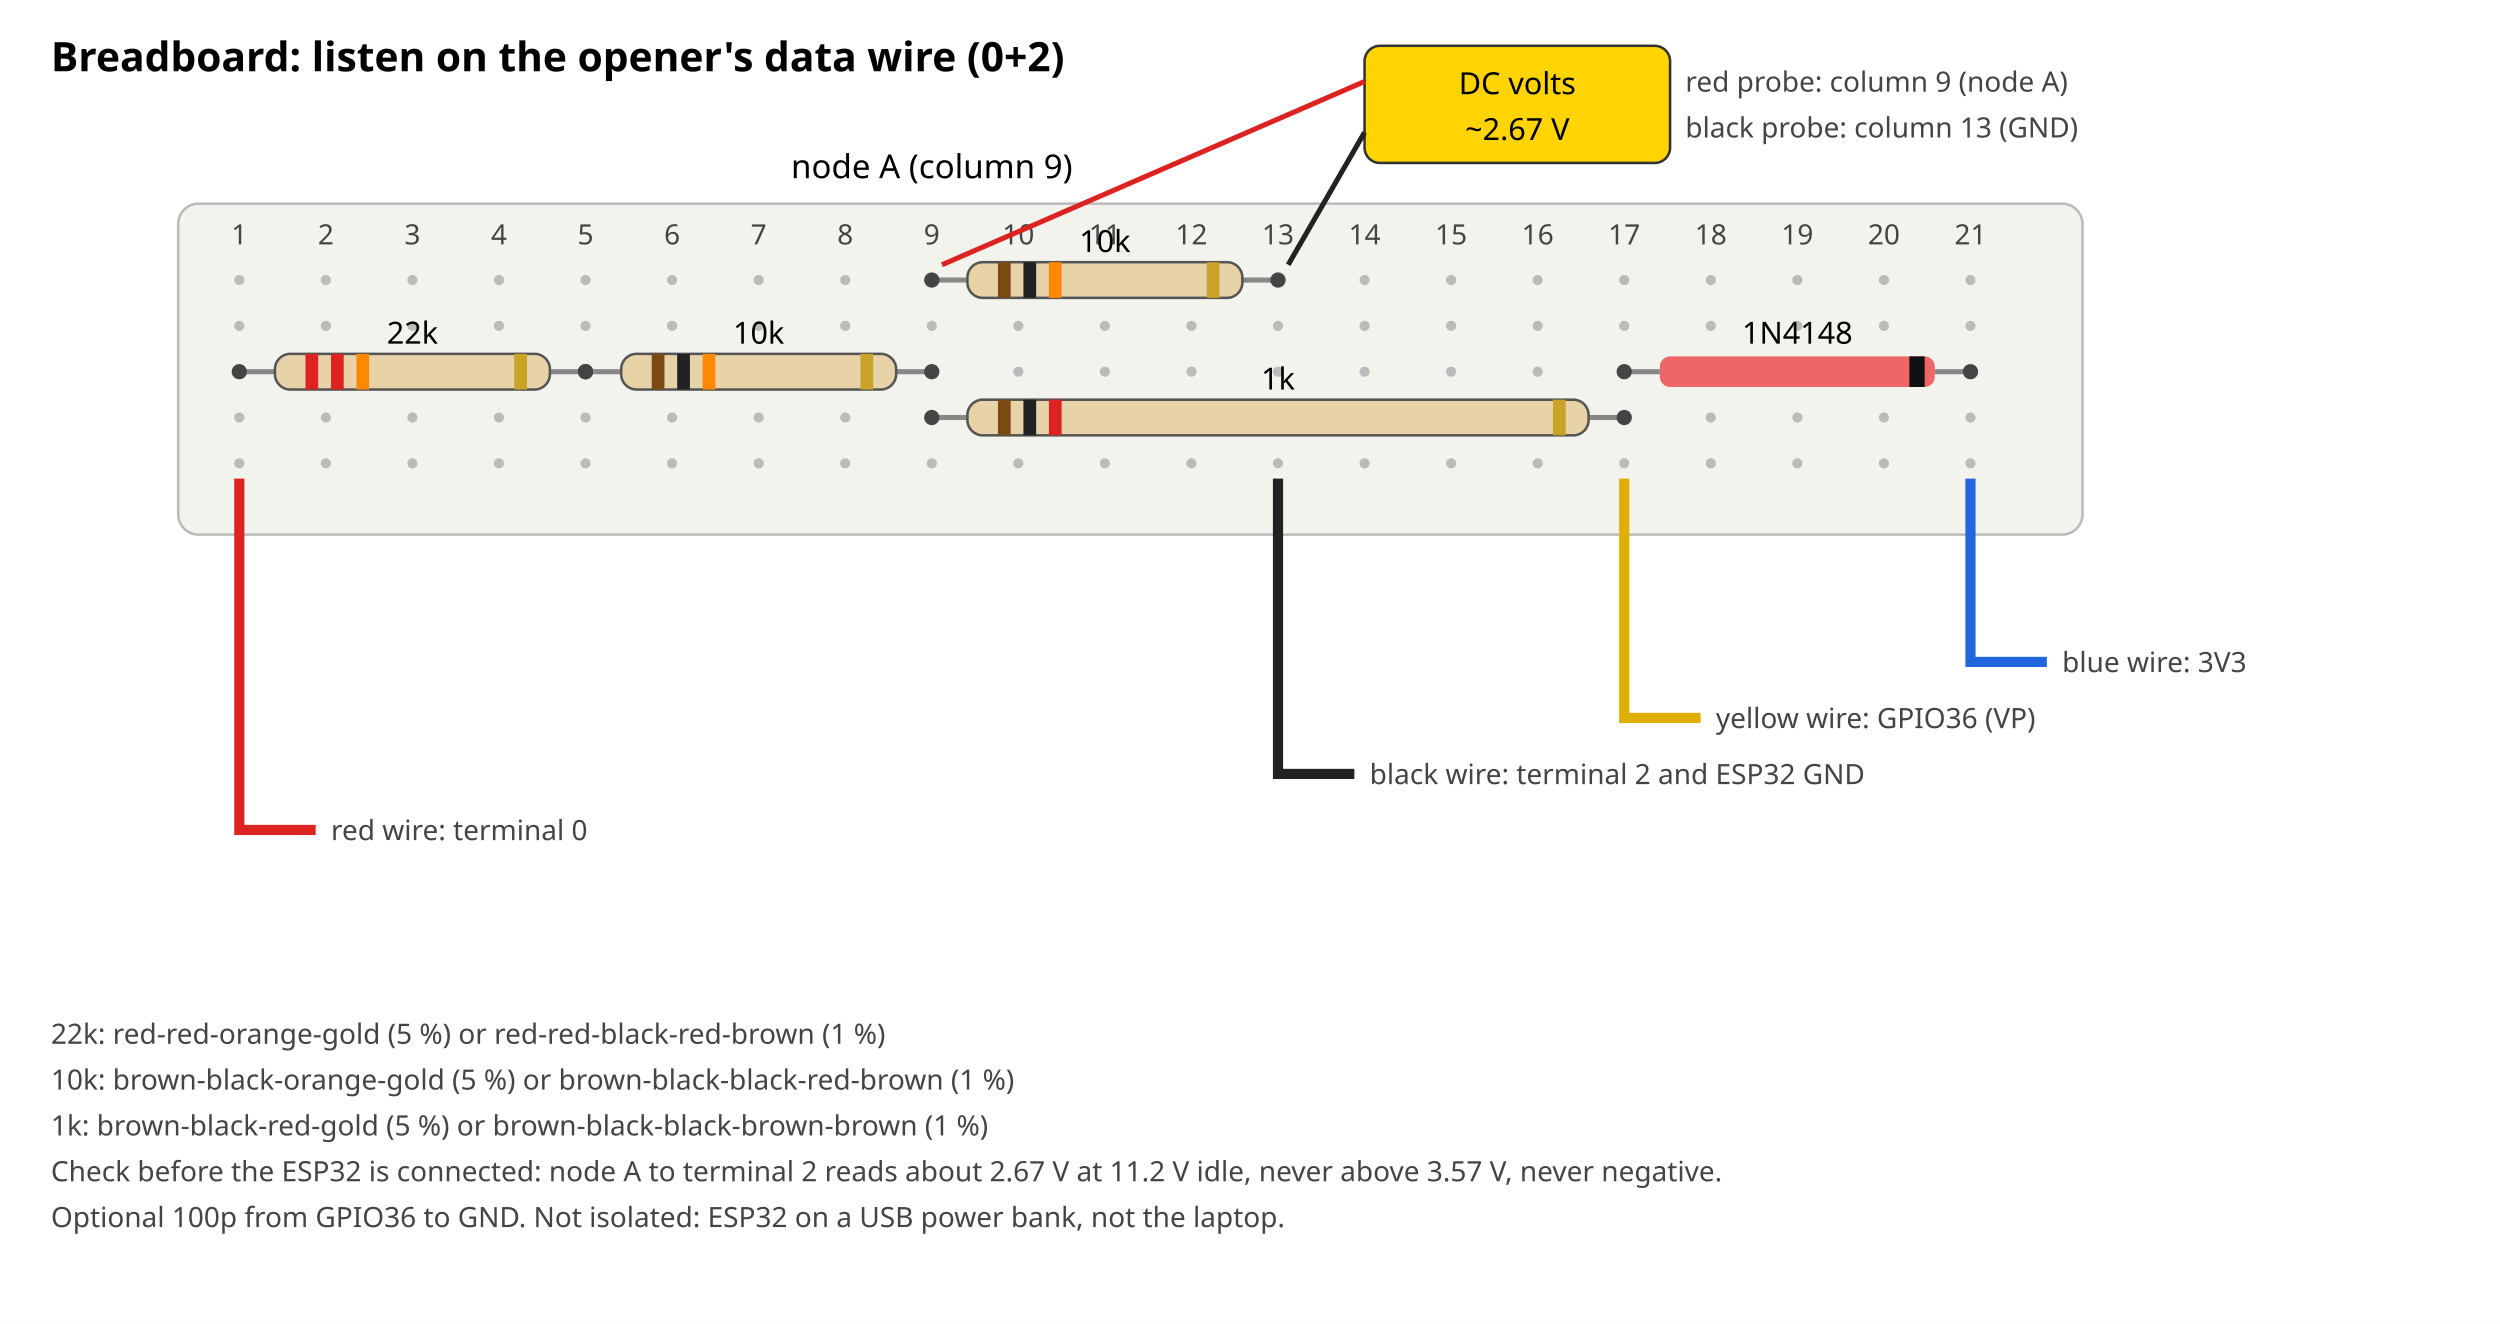
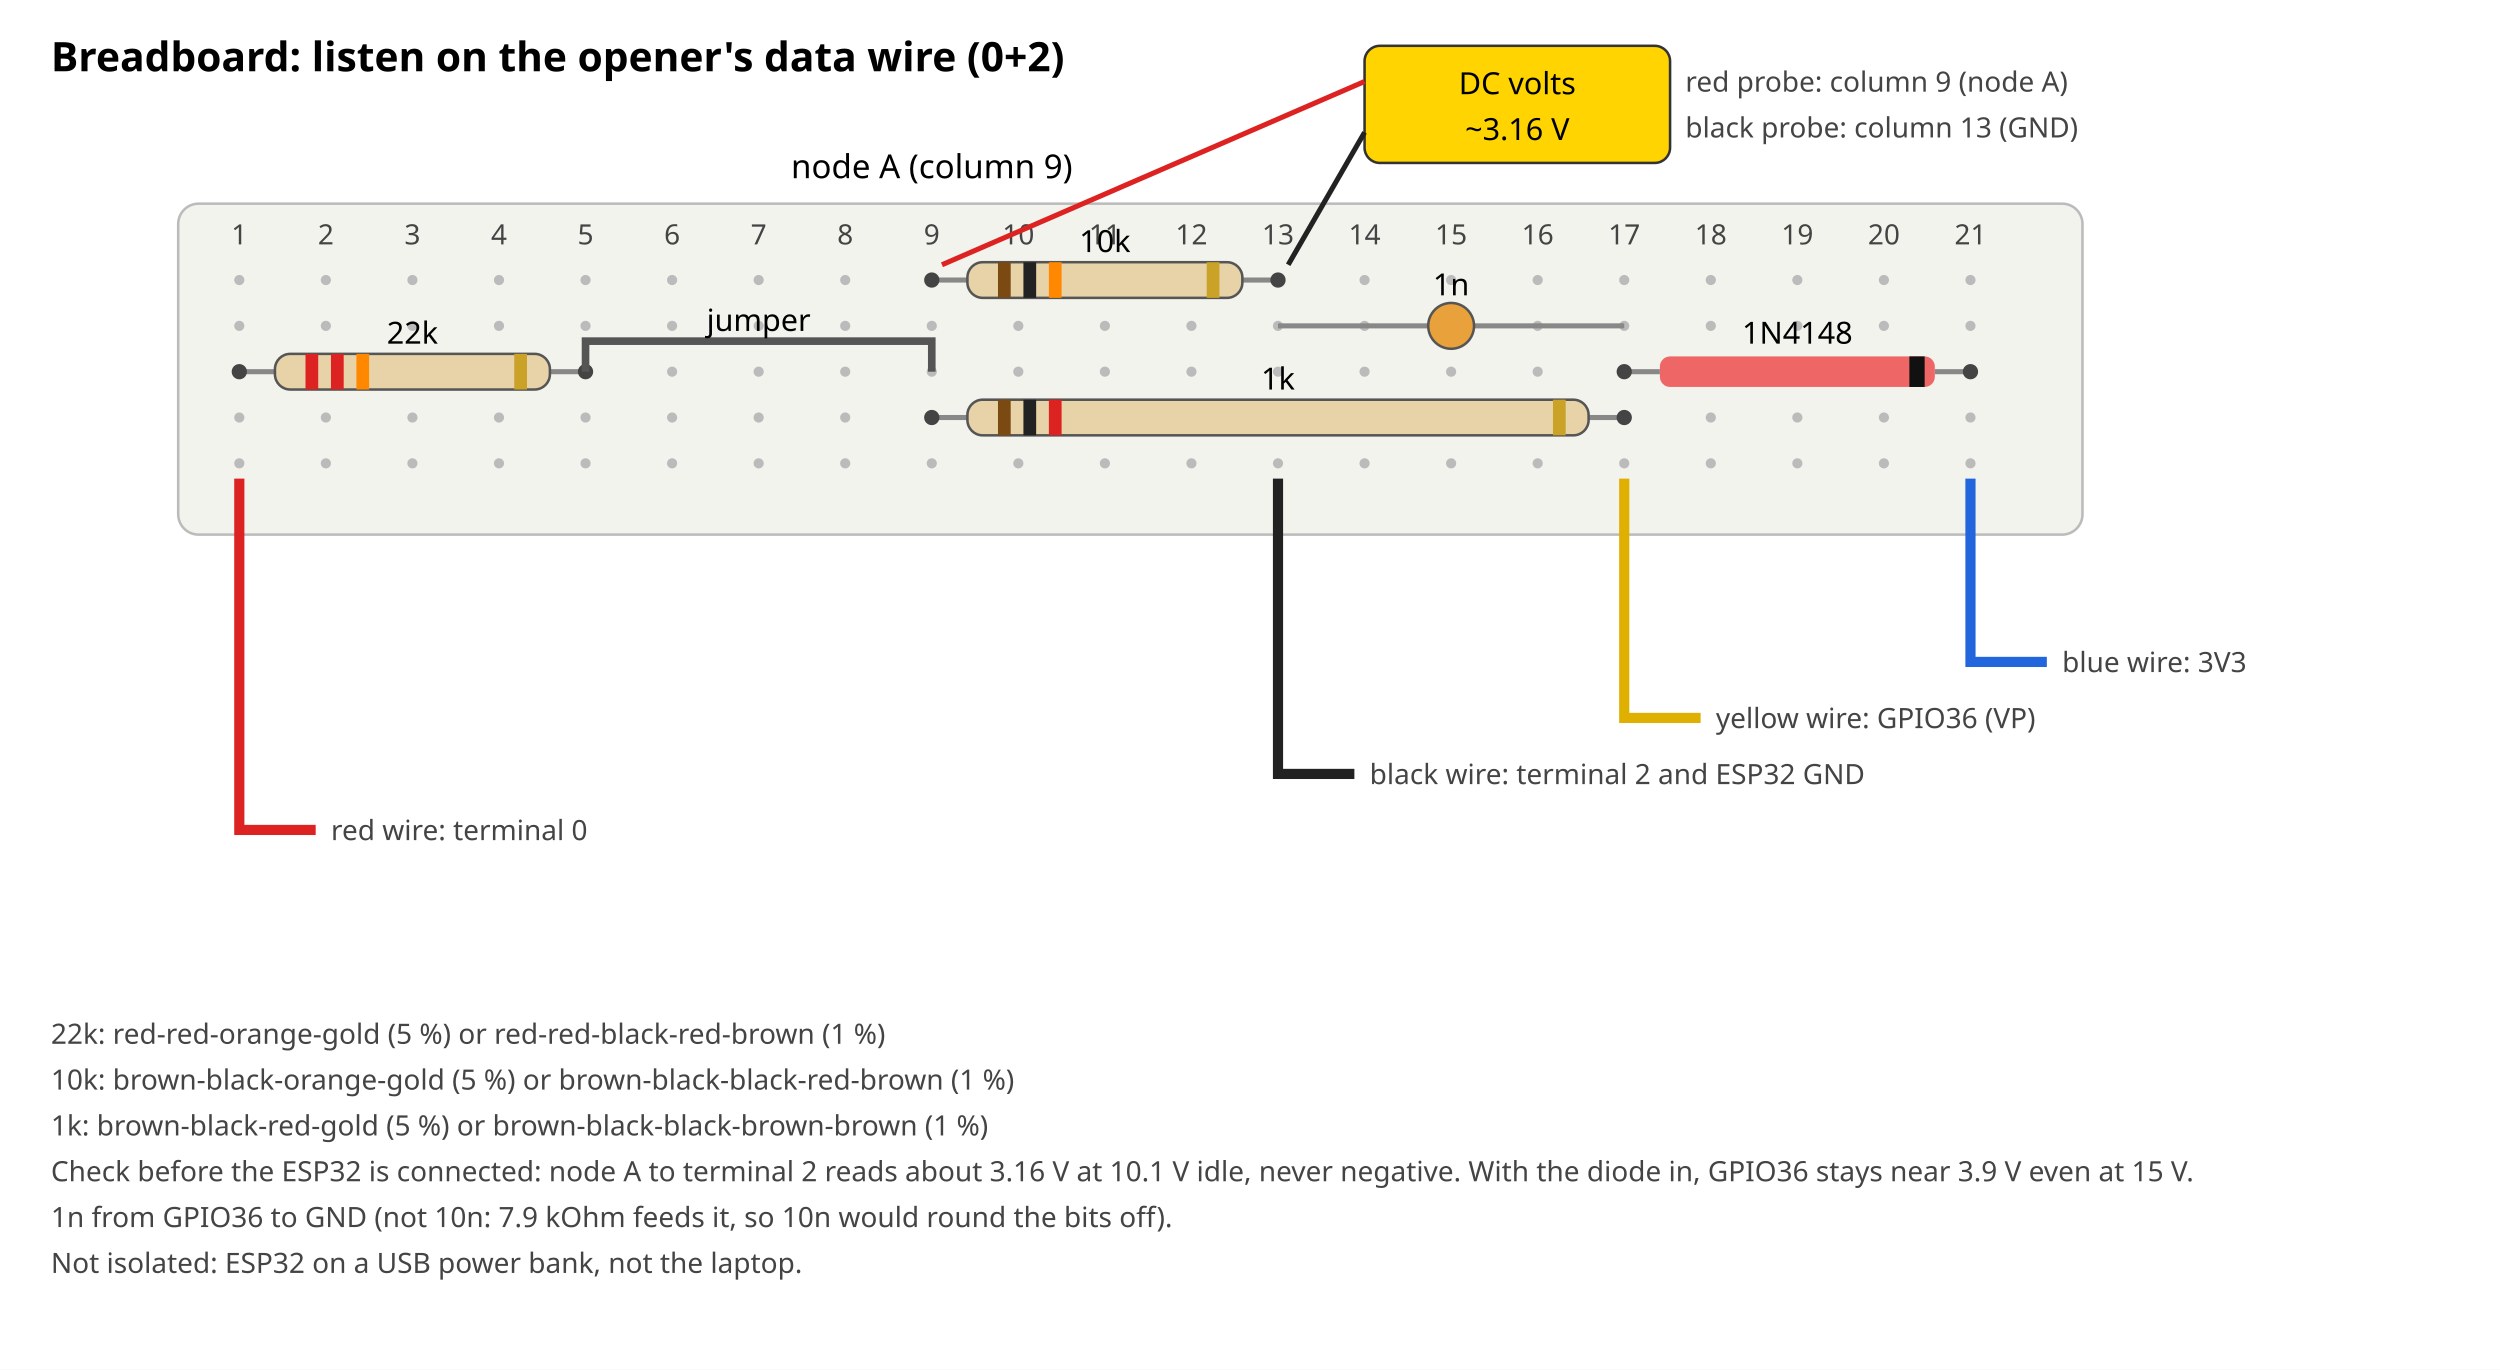
- <svg xmlns="http://www.w3.org/2000/svg" viewBox="0 0 982 520" width="982" height="520" font-family="sans-serif" font-size="13">
+ <svg xmlns="http://www.w3.org/2000/svg" viewBox="0 0 982 538" width="982" height="538" font-family="sans-serif" font-size="13">
  <style>.v{font-size:12px;text-anchor:middle}.l{font-size:13px}.s{font-size:11px;fill:#444}.h{font-size:16px;font-weight:bold}</style>
-   <rect width="982" height="520" fill="#fff" />
+   <rect width="982" height="538" fill="#fff" />
  <text x="20" y="28" class="h">Breadboard: listen on the opener's data wire (0+2)</text>
  <rect x="70" y="80" width="748" height="130" rx="8" fill="#f3f3ee" stroke="#bbb" />
  <text x="94" y="96" class="s" text-anchor="middle">1</text>
  <circle cx="94" cy="110" r="2" fill="#bbb" />
  <circle cx="94" cy="128" r="2" fill="#bbb" />
  <circle cx="94" cy="146" r="2" fill="#bbb" />
  <circle cx="94" cy="164" r="2" fill="#bbb" />
  <circle cx="94" cy="182" r="2" fill="#bbb" />
  <text x="128" y="96" class="s" text-anchor="middle">2</text>
  <circle cx="128" cy="110" r="2" fill="#bbb" />
  <circle cx="128" cy="128" r="2" fill="#bbb" />
  <circle cx="128" cy="146" r="2" fill="#bbb" />
  <circle cx="128" cy="164" r="2" fill="#bbb" />
  <circle cx="128" cy="182" r="2" fill="#bbb" />
  <text x="162" y="96" class="s" text-anchor="middle">3</text>
  <circle cx="162" cy="110" r="2" fill="#bbb" />
  <circle cx="162" cy="128" r="2" fill="#bbb" />
  <circle cx="162" cy="146" r="2" fill="#bbb" />
  <circle cx="162" cy="164" r="2" fill="#bbb" />
  <circle cx="162" cy="182" r="2" fill="#bbb" />
  <text x="196" y="96" class="s" text-anchor="middle">4</text>
  <circle cx="196" cy="110" r="2" fill="#bbb" />
  <circle cx="196" cy="128" r="2" fill="#bbb" />
  <circle cx="196" cy="146" r="2" fill="#bbb" />
  <circle cx="196" cy="164" r="2" fill="#bbb" />
  <circle cx="196" cy="182" r="2" fill="#bbb" />
  <text x="230" y="96" class="s" text-anchor="middle">5</text>
  <circle cx="230" cy="110" r="2" fill="#bbb" />
  <circle cx="230" cy="128" r="2" fill="#bbb" />
  <circle cx="230" cy="146" r="2" fill="#bbb" />
  <circle cx="230" cy="164" r="2" fill="#bbb" />
  <circle cx="230" cy="182" r="2" fill="#bbb" />
  <text x="264" y="96" class="s" text-anchor="middle">6</text>
  <circle cx="264" cy="110" r="2" fill="#bbb" />
  <circle cx="264" cy="128" r="2" fill="#bbb" />
  <circle cx="264" cy="146" r="2" fill="#bbb" />
  <circle cx="264" cy="164" r="2" fill="#bbb" />
  <circle cx="264" cy="182" r="2" fill="#bbb" />
  <text x="298" y="96" class="s" text-anchor="middle">7</text>
  <circle cx="298" cy="110" r="2" fill="#bbb" />
  <circle cx="298" cy="128" r="2" fill="#bbb" />
  <circle cx="298" cy="146" r="2" fill="#bbb" />
  <circle cx="298" cy="164" r="2" fill="#bbb" />
  <circle cx="298" cy="182" r="2" fill="#bbb" />
  <text x="332" y="96" class="s" text-anchor="middle">8</text>
  <circle cx="332" cy="110" r="2" fill="#bbb" />
  <circle cx="332" cy="128" r="2" fill="#bbb" />
  <circle cx="332" cy="146" r="2" fill="#bbb" />
  <circle cx="332" cy="164" r="2" fill="#bbb" />
  <circle cx="332" cy="182" r="2" fill="#bbb" />
  <text x="366" y="96" class="s" text-anchor="middle">9</text>
  <circle cx="366" cy="110" r="2" fill="#bbb" />
  <circle cx="366" cy="128" r="2" fill="#bbb" />
  <circle cx="366" cy="146" r="2" fill="#bbb" />
  <circle cx="366" cy="164" r="2" fill="#bbb" />
  <circle cx="366" cy="182" r="2" fill="#bbb" />
  <text x="400" y="96" class="s" text-anchor="middle">10</text>
  <circle cx="400" cy="110" r="2" fill="#bbb" />
  <circle cx="400" cy="128" r="2" fill="#bbb" />
  <circle cx="400" cy="146" r="2" fill="#bbb" />
  <circle cx="400" cy="164" r="2" fill="#bbb" />
  <circle cx="400" cy="182" r="2" fill="#bbb" />
  <text x="434" y="96" class="s" text-anchor="middle">11</text>
  <circle cx="434" cy="110" r="2" fill="#bbb" />
  <circle cx="434" cy="128" r="2" fill="#bbb" />
  <circle cx="434" cy="146" r="2" fill="#bbb" />
  <circle cx="434" cy="164" r="2" fill="#bbb" />
  <circle cx="434" cy="182" r="2" fill="#bbb" />
  <text x="468" y="96" class="s" text-anchor="middle">12</text>
  <circle cx="468" cy="110" r="2" fill="#bbb" />
  <circle cx="468" cy="128" r="2" fill="#bbb" />
  <circle cx="468" cy="146" r="2" fill="#bbb" />
  <circle cx="468" cy="164" r="2" fill="#bbb" />
  <circle cx="468" cy="182" r="2" fill="#bbb" />
  <text x="502" y="96" class="s" text-anchor="middle">13</text>
  <circle cx="502" cy="110" r="2" fill="#bbb" />
  <circle cx="502" cy="128" r="2" fill="#bbb" />
  <circle cx="502" cy="146" r="2" fill="#bbb" />
  <circle cx="502" cy="164" r="2" fill="#bbb" />
  <circle cx="502" cy="182" r="2" fill="#bbb" />
  <text x="536" y="96" class="s" text-anchor="middle">14</text>
  <circle cx="536" cy="110" r="2" fill="#bbb" />
  <circle cx="536" cy="128" r="2" fill="#bbb" />
  <circle cx="536" cy="146" r="2" fill="#bbb" />
  <circle cx="536" cy="164" r="2" fill="#bbb" />
  <circle cx="536" cy="182" r="2" fill="#bbb" />
  <text x="570" y="96" class="s" text-anchor="middle">15</text>
  <circle cx="570" cy="110" r="2" fill="#bbb" />
  <circle cx="570" cy="128" r="2" fill="#bbb" />
  <circle cx="570" cy="146" r="2" fill="#bbb" />
  <circle cx="570" cy="164" r="2" fill="#bbb" />
  <circle cx="570" cy="182" r="2" fill="#bbb" />
  <text x="604" y="96" class="s" text-anchor="middle">16</text>
  <circle cx="604" cy="110" r="2" fill="#bbb" />
  <circle cx="604" cy="128" r="2" fill="#bbb" />
  <circle cx="604" cy="146" r="2" fill="#bbb" />
  <circle cx="604" cy="164" r="2" fill="#bbb" />
  <circle cx="604" cy="182" r="2" fill="#bbb" />
  <text x="638" y="96" class="s" text-anchor="middle">17</text>
  <circle cx="638" cy="110" r="2" fill="#bbb" />
  <circle cx="638" cy="128" r="2" fill="#bbb" />
  <circle cx="638" cy="146" r="2" fill="#bbb" />
  <circle cx="638" cy="164" r="2" fill="#bbb" />
  <circle cx="638" cy="182" r="2" fill="#bbb" />
  <text x="672" y="96" class="s" text-anchor="middle">18</text>
  <circle cx="672" cy="110" r="2" fill="#bbb" />
  <circle cx="672" cy="128" r="2" fill="#bbb" />
  <circle cx="672" cy="146" r="2" fill="#bbb" />
  <circle cx="672" cy="164" r="2" fill="#bbb" />
  <circle cx="672" cy="182" r="2" fill="#bbb" />
  <text x="706" y="96" class="s" text-anchor="middle">19</text>
  <circle cx="706" cy="110" r="2" fill="#bbb" />
  <circle cx="706" cy="128" r="2" fill="#bbb" />
  <circle cx="706" cy="146" r="2" fill="#bbb" />
  <circle cx="706" cy="164" r="2" fill="#bbb" />
  <circle cx="706" cy="182" r="2" fill="#bbb" />
  <text x="740" y="96" class="s" text-anchor="middle">20</text>
  <circle cx="740" cy="110" r="2" fill="#bbb" />
  <circle cx="740" cy="128" r="2" fill="#bbb" />
  <circle cx="740" cy="146" r="2" fill="#bbb" />
  <circle cx="740" cy="164" r="2" fill="#bbb" />
  <circle cx="740" cy="182" r="2" fill="#bbb" />
  <text x="774" y="96" class="s" text-anchor="middle">21</text>
  <circle cx="774" cy="110" r="2" fill="#bbb" />
  <circle cx="774" cy="128" r="2" fill="#bbb" />
  <circle cx="774" cy="146" r="2" fill="#bbb" />
  <circle cx="774" cy="164" r="2" fill="#bbb" />
  <circle cx="774" cy="182" r="2" fill="#bbb" />
  <polyline points="94,146 108,146" fill="none" stroke="#888" stroke-width="2" />
  <polyline points="216,146 230,146" fill="none" stroke="#888" stroke-width="2" />
  <rect x="108" y="139" width="108" height="14" rx="6" fill="#e8d3a8" stroke="#555" />
  <rect x="120" y="139" width="5" height="14" fill="#d22" />
  <rect x="130" y="139" width="5" height="14" fill="#d22" />
  <rect x="140" y="139" width="5" height="14" fill="#f80" />
  <rect x="202" y="139" width="5" height="14" fill="#c9a227" />
  <text x="162.0" y="135" class="v">22k</text>
  <circle cx="94" cy="146" r="3" fill="#444" />
  <circle cx="230" cy="146" r="3" fill="#444" />
-   <polyline points="230,146 244,146" fill="none" stroke="#888" stroke-width="2" />
-   <polyline points="352,146 366,146" fill="none" stroke="#888" stroke-width="2" />
-   <rect x="244" y="139" width="108" height="14" rx="6" fill="#e8d3a8" stroke="#555" />
-   <rect x="256" y="139" width="5" height="14" fill="#7b4a12" />
-   <rect x="266" y="139" width="5" height="14" fill="#222" />
-   <rect x="276" y="139" width="5" height="14" fill="#f80" />
-   <rect x="338" y="139" width="5" height="14" fill="#c9a227" />
-   <text x="298.0" y="135" class="v">10k</text>
-   <circle cx="230" cy="146" r="3" fill="#444" />
-   <circle cx="366" cy="146" r="3" fill="#444" />
+   <polyline points="230,146 230,134 366,134 366,146" fill="none" stroke="#555" stroke-width="3" />
+   <text x="298.0" y="130" class="v">jumper</text>
  <polyline points="366,110 380,110" fill="none" stroke="#888" stroke-width="2" />
  <polyline points="488,110 502,110" fill="none" stroke="#888" stroke-width="2" />
  <rect x="380" y="103" width="108" height="14" rx="6" fill="#e8d3a8" stroke="#555" />
  <rect x="392" y="103" width="5" height="14" fill="#7b4a12" />
  <rect x="402" y="103" width="5" height="14" fill="#222" />
  <rect x="412" y="103" width="5" height="14" fill="#f80" />
  <rect x="474" y="103" width="5" height="14" fill="#c9a227" />
  <text x="434.0" y="99" class="v">10k</text>
  <circle cx="366" cy="110" r="3" fill="#444" />
  <circle cx="502" cy="110" r="3" fill="#444" />
  <polyline points="366,164 380,164" fill="none" stroke="#888" stroke-width="2" />
  <polyline points="624,164 638,164" fill="none" stroke="#888" stroke-width="2" />
  <rect x="380" y="157" width="244" height="14" rx="6" fill="#e8d3a8" stroke="#555" />
  <rect x="392" y="157" width="5" height="14" fill="#7b4a12" />
  <rect x="402" y="157" width="5" height="14" fill="#222" />
  <rect x="412" y="157" width="5" height="14" fill="#d22" />
  <rect x="610" y="157" width="5" height="14" fill="#c9a227" />
  <text x="502.0" y="153" class="v">1k</text>
  <circle cx="366" cy="164" r="3" fill="#444" />
  <circle cx="638" cy="164" r="3" fill="#444" />
  <polyline points="638,146 652,146" fill="none" stroke="#888" stroke-width="2" />
  <polyline points="760,146 774,146" fill="none" stroke="#888" stroke-width="2" />
  <rect x="652" y="140" width="108" height="12" rx="4" fill="#e66" />
  <rect x="750" y="140" width="6" height="12" fill="#111" />
  <circle cx="638" cy="146" r="3" fill="#444" />
  <circle cx="774" cy="146" r="3" fill="#444" />
  <text x="706.0" y="135" class="v">1N4148</text>
+   <polyline points="502,128 562.0,128" fill="none" stroke="#888" stroke-width="2" />
+   <polyline points="578.0,128 638,128" fill="none" stroke="#888" stroke-width="2" />
+   <circle cx="570.0" cy="128" r="9" fill="#e9a23b" stroke="#555" />
+   <text x="570.0" y="116" class="v">1n</text>
  <text x="366" y="70" class="l" text-anchor="middle">node A (column 9)</text>
  <polyline points="94,188 94,326 124,326" fill="none" stroke="#d22" stroke-width="4" />
  <text x="130" y="330" class="s">red wire: terminal 0</text>
  <polyline points="502,188 502,304 532,304" fill="none" stroke="#222" stroke-width="4" />
  <text x="538" y="308" class="s">black wire: terminal 2 and ESP32 GND</text>
  <polyline points="638,188 638,282 668,282" fill="none" stroke="#e0b000" stroke-width="4" />
  <text x="674" y="286" class="s">yellow wire: GPIO36 (VP)</text>
  <polyline points="774,188 774,260 804,260" fill="none" stroke="#26d" stroke-width="4" />
  <text x="810" y="264" class="s">blue wire: 3V3</text>
  <rect x="536" y="18" width="120" height="46" rx="6" fill="#ffd400" stroke="#333" />
  <text x="596" y="37" class="v">DC volts</text>
-   <text x="596" y="55" class="v">~2.67 V</text>
+   <text x="596" y="55" class="v">~3.16 V</text>
  <polyline points="536,32 370,104" fill="none" stroke="#d22" stroke-width="2" />
  <polyline points="536,52 506,104" fill="none" stroke="#222" stroke-width="2" />
  <text x="662" y="36" class="s">red probe: column 9 (node A)</text>
  <text x="662" y="54" class="s">black probe: column 13 (GND)</text>
  <text x="20" y="410" class="s">22k: red-red-orange-gold  (5 %)   or  red-red-black-red-brown  (1 %)</text>
  <text x="20" y="428" class="s">10k: brown-black-orange-gold  (5 %)   or  brown-black-black-red-brown  (1 %)</text>
  <text x="20" y="446" class="s">1k: brown-black-red-gold  (5 %)   or  brown-black-black-brown-brown  (1 %)</text>
-   <text x="20" y="464" class="s">Check before the ESP32 is connected: node A to terminal 2 reads about 2.67 V at 11.2 V idle, never above 3.57 V, never negative.</text>
-   <text x="20" y="482" class="s">Optional 100p from GPIO36 to GND. Not isolated: ESP32 on a USB power bank, not the laptop.</text>
+   <text x="20" y="464" class="s">Check before the ESP32 is connected: node A to terminal 2 reads about 3.16 V at 10.1 V idle, never negative. With the diode in, GPIO36 stays near 3.9 V even at 15 V.</text>
+   <text x="20" y="482" class="s">1n from GPIO36 to GND (not 10n: 7.9 kOhm feeds it, so 10n would round the bits off).</text>
+   <text x="20" y="500" class="s">Not isolated: ESP32 on a USB power bank, not the laptop.</text>
</svg>
